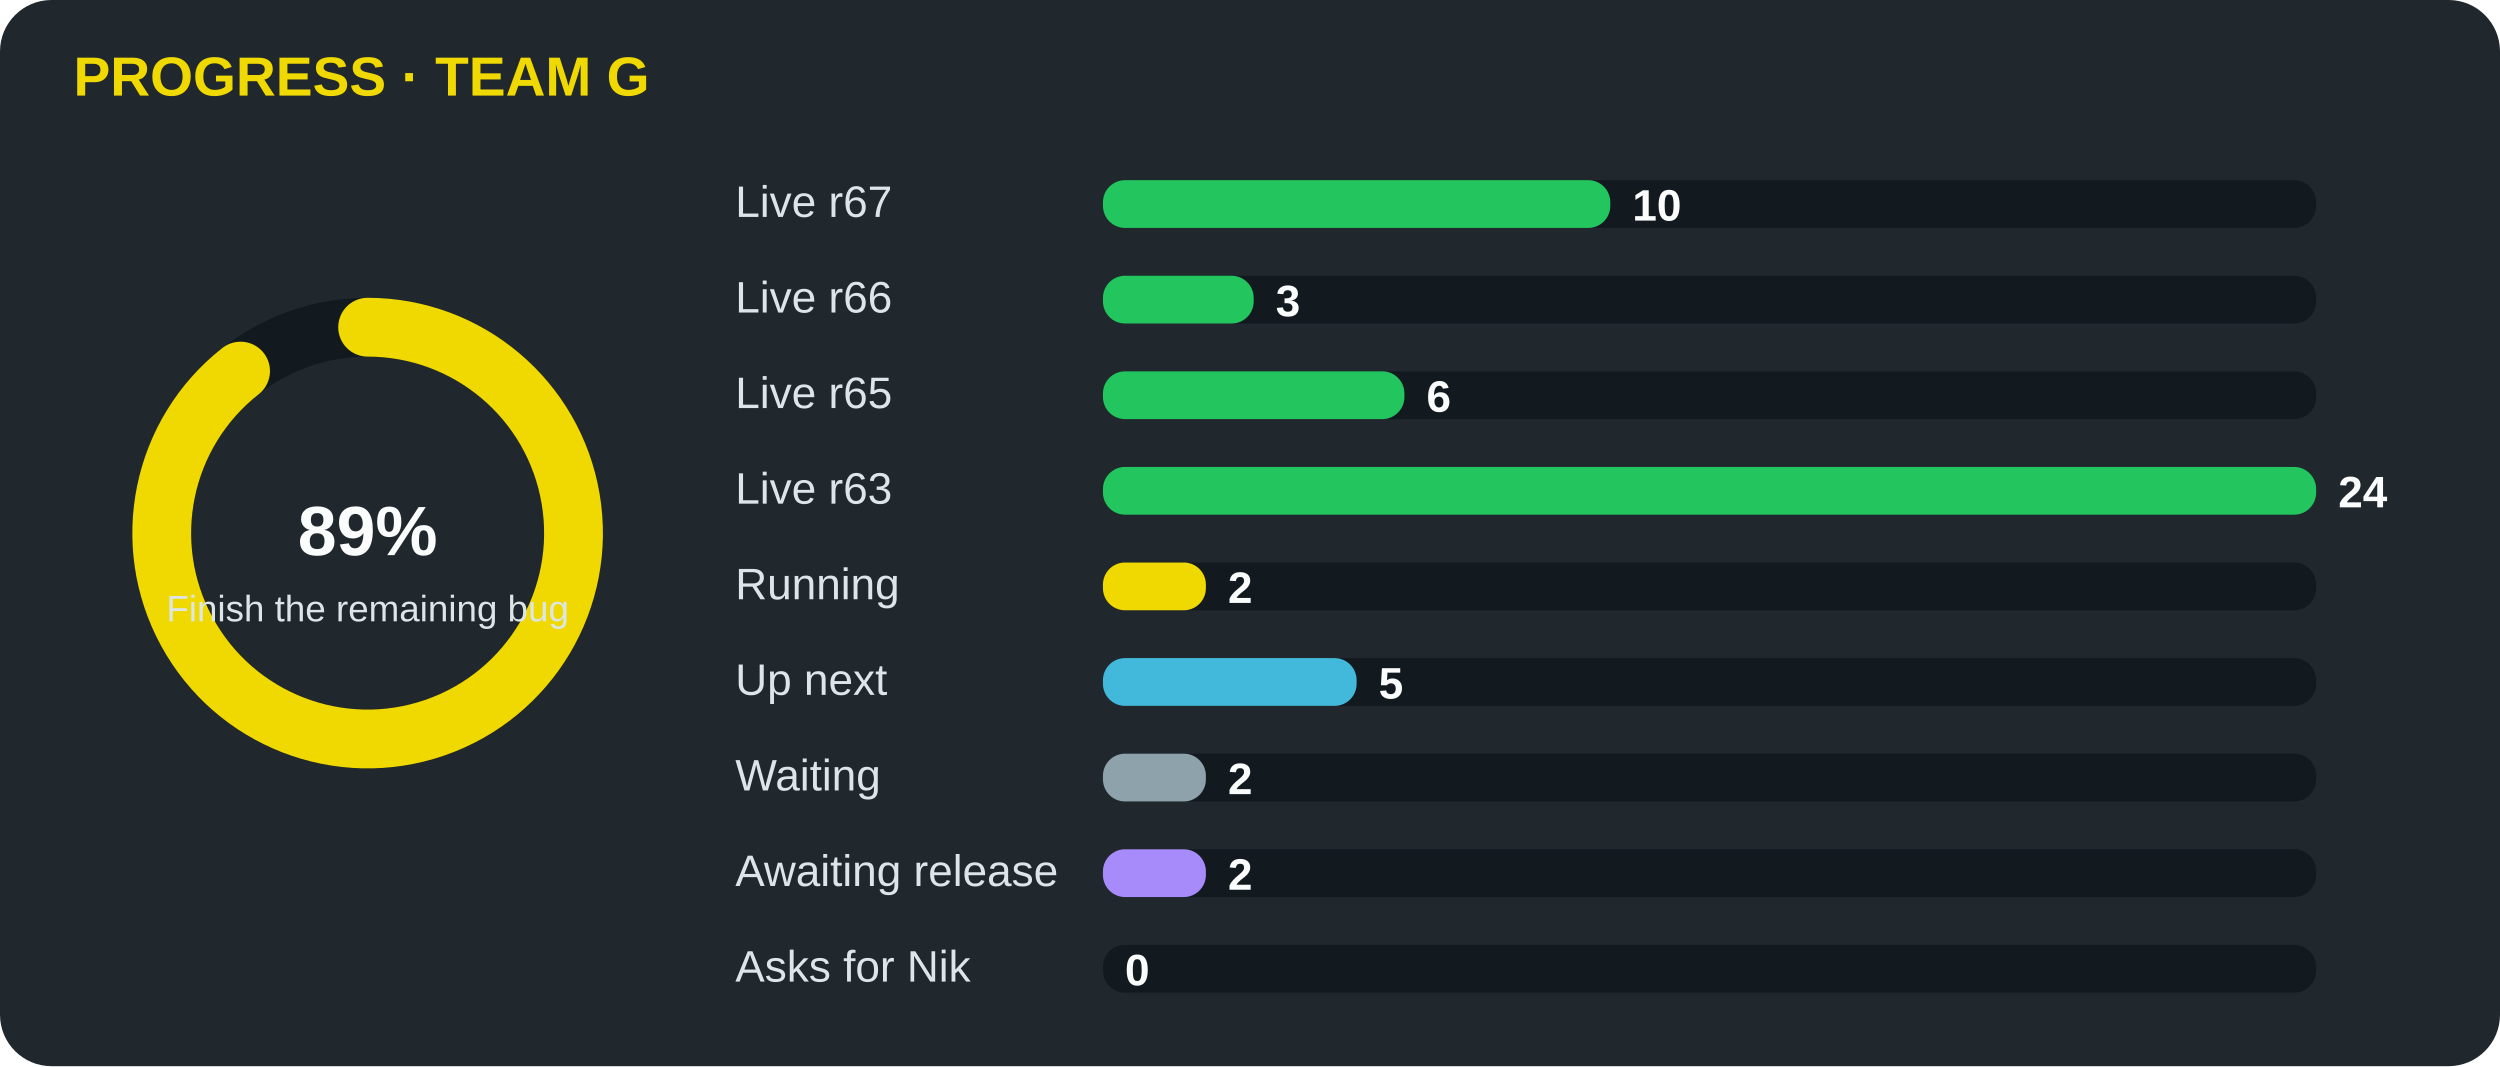
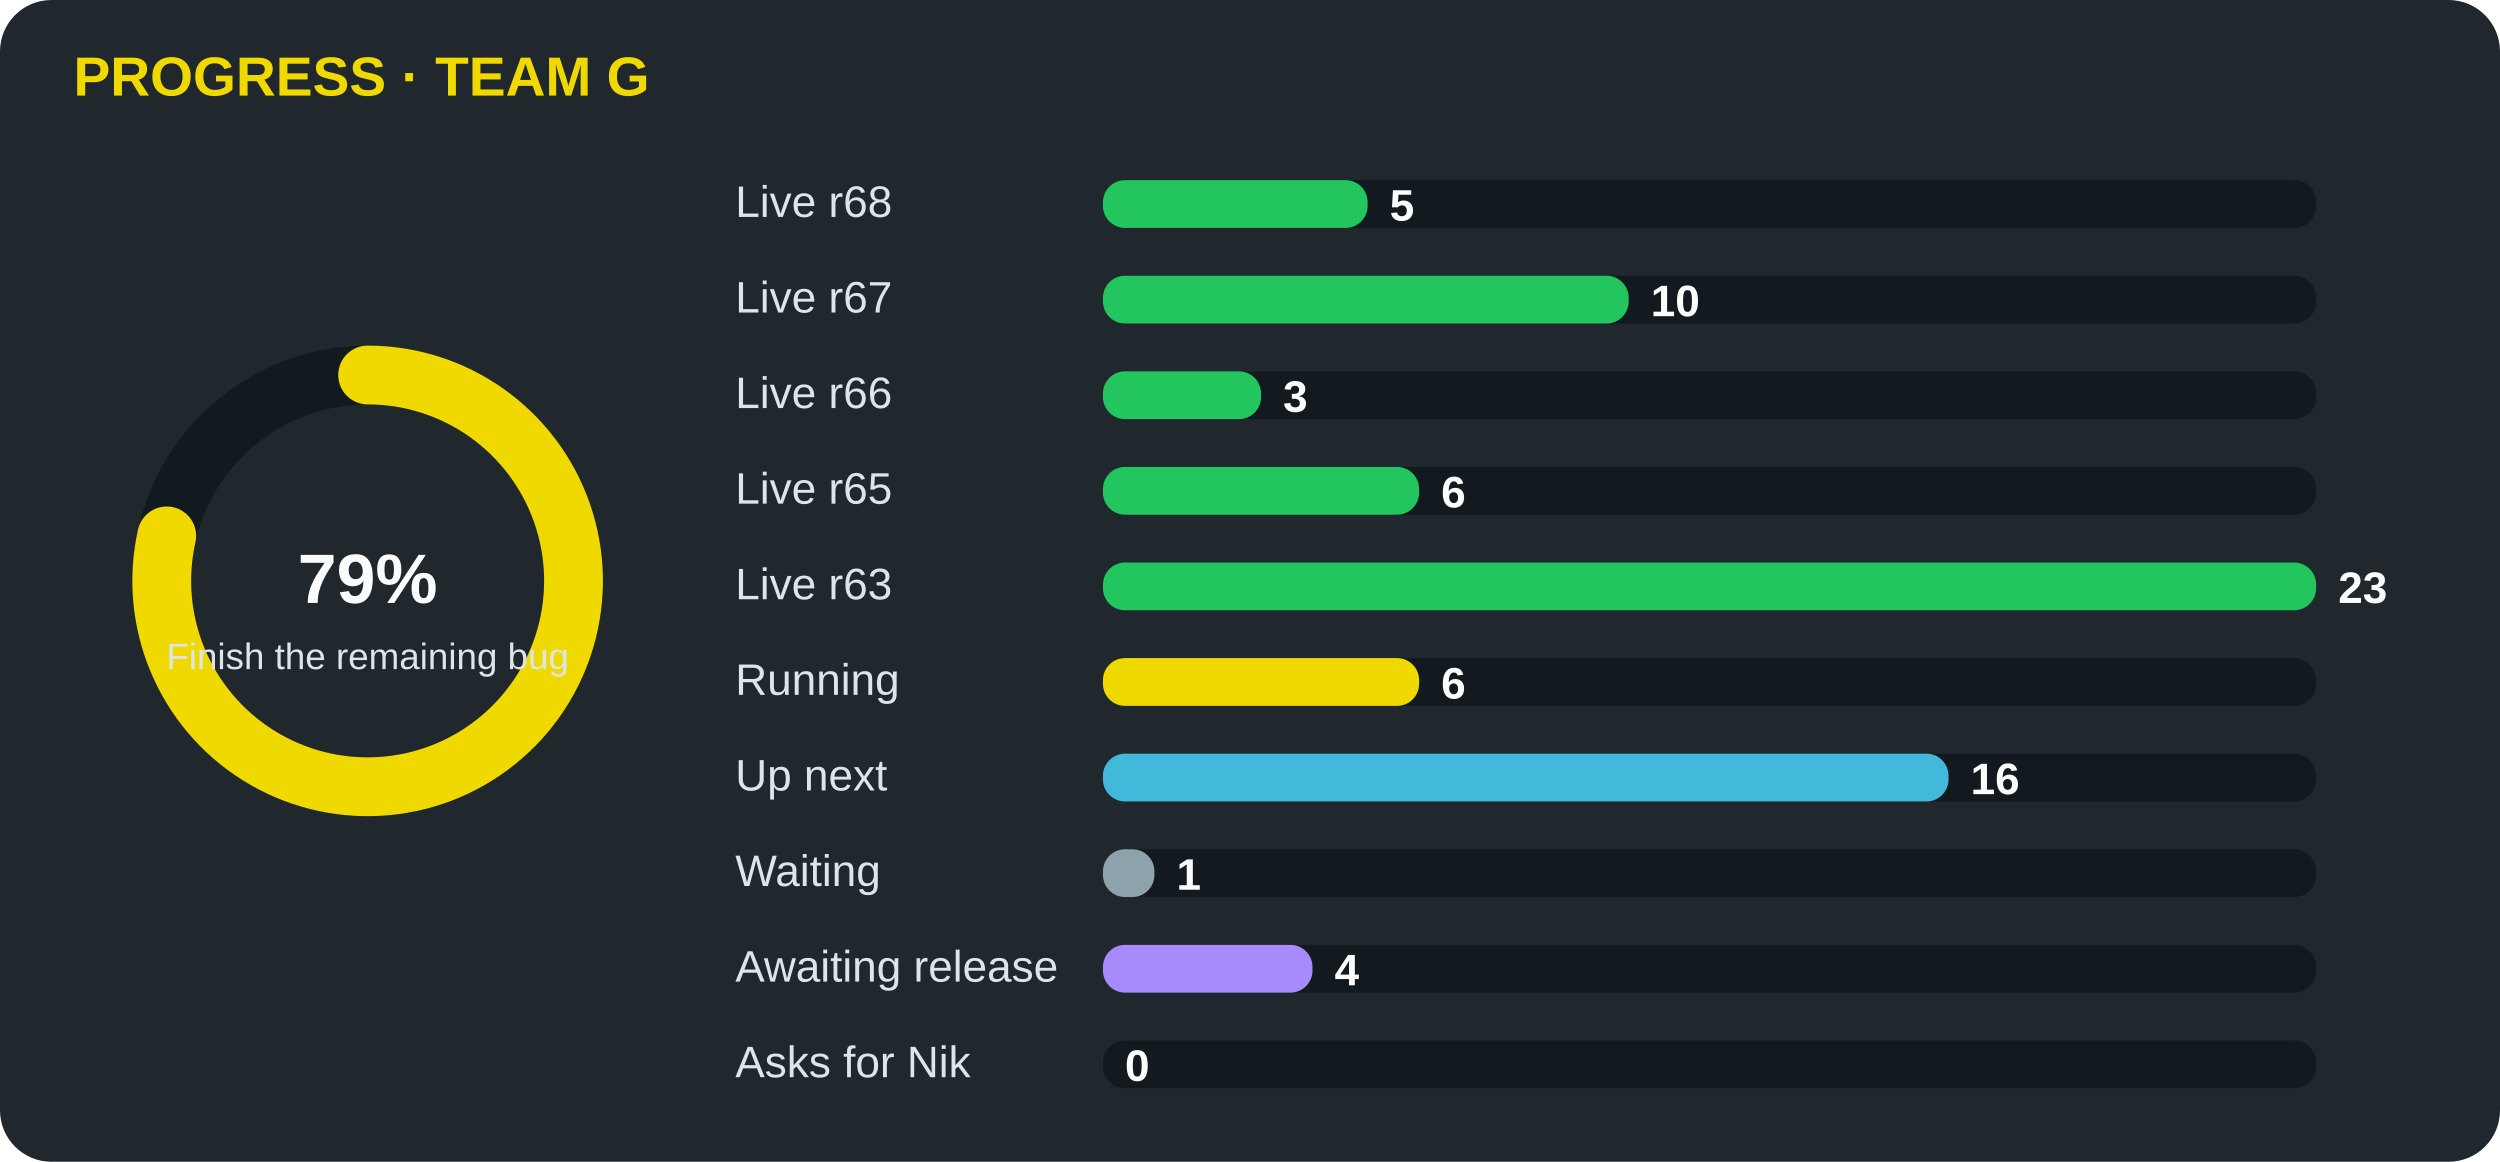
- <svg xmlns="http://www.w3.org/2000/svg" viewBox="0 0 680 290" width="100%">
-   <rect width="680" height="290" rx="14" fill="#20272d" />
+ <svg xmlns="http://www.w3.org/2000/svg" viewBox="0 0 680 316" width="100%">
+   <rect width="680" height="316" rx="14" fill="#20272d" />
  <g font-family="Arial,sans-serif" font-size="12" fill="#dce5e8">
    <text x="20" y="26" fill="#f0d900" font-size="15" font-weight="800">PROGRESS · TEAM G</text>
-     <circle cx="100" cy="145" r="56" fill="none" stroke="#12191f" stroke-width="16" />
-     <path d="M100,89A56,56 0 1 1 65.43,100.94" fill="none" stroke="#f0d900" stroke-width="16" stroke-linecap="round" />
-     <text x="100" y="151" text-anchor="middle" fill="#fbfcfc" font-size="19" font-weight="800">89%</text>
-     <text x="100" y="169" text-anchor="middle" font-size="10">Finish the remaining bug</text>
+     <circle cx="100" cy="158" r="56" fill="none" stroke="#12191f" stroke-width="16" />
+     <path d="M100,102A56,56 0 1 1 45.35,145.77" fill="none" stroke="#f0d900" stroke-width="16" stroke-linecap="round" />
+     <text x="100" y="164" text-anchor="middle" fill="#fbfcfc" font-size="19" font-weight="800">79%</text>
+     <text x="100" y="182" text-anchor="middle" font-size="10">Finish the remaining bug</text>
  </g>
-   <text x="200" y="59" font-family="Arial,sans-serif" font-size="12" fill="#dce5e8">Live r67</text>
+   <text x="200" y="59" font-family="Arial,sans-serif" font-size="12" fill="#dce5e8">Live r68</text>
  <rect x="300" y="49" width="330" height="13" rx="6" fill="#12191f" />
-   <rect x="300" y="49" width="138" height="13" rx="6" fill="#22c55e" />
-   <text x="444" y="60" font-family="Arial,sans-serif" font-size="12" font-weight="700" fill="#fbfcfc">10</text>
-   <text x="200" y="85" font-family="Arial,sans-serif" font-size="12" fill="#dce5e8">Live r66</text>
+   <rect x="300" y="49" width="72" height="13" rx="6" fill="#22c55e" />
+   <text x="378" y="60" font-family="Arial,sans-serif" font-size="12" font-weight="700" fill="#fbfcfc">5</text>
+   <text x="200" y="85" font-family="Arial,sans-serif" font-size="12" fill="#dce5e8">Live r67</text>
  <rect x="300" y="75" width="330" height="13" rx="6" fill="#12191f" />
-   <rect x="300" y="75" width="41" height="13" rx="6" fill="#22c55e" />
-   <text x="347" y="86" font-family="Arial,sans-serif" font-size="12" font-weight="700" fill="#fbfcfc">3</text>
-   <text x="200" y="111" font-family="Arial,sans-serif" font-size="12" fill="#dce5e8">Live r65</text>
+   <rect x="300" y="75" width="143" height="13" rx="6" fill="#22c55e" />
+   <text x="449" y="86" font-family="Arial,sans-serif" font-size="12" font-weight="700" fill="#fbfcfc">10</text>
+   <text x="200" y="111" font-family="Arial,sans-serif" font-size="12" fill="#dce5e8">Live r66</text>
  <rect x="300" y="101" width="330" height="13" rx="6" fill="#12191f" />
-   <rect x="300" y="101" width="82" height="13" rx="6" fill="#22c55e" />
-   <text x="388" y="112" font-family="Arial,sans-serif" font-size="12" font-weight="700" fill="#fbfcfc">6</text>
-   <text x="200" y="137" font-family="Arial,sans-serif" font-size="12" fill="#dce5e8">Live r63</text>
+   <rect x="300" y="101" width="43" height="13" rx="6" fill="#22c55e" />
+   <text x="349" y="112" font-family="Arial,sans-serif" font-size="12" font-weight="700" fill="#fbfcfc">3</text>
+   <text x="200" y="137" font-family="Arial,sans-serif" font-size="12" fill="#dce5e8">Live r65</text>
  <rect x="300" y="127" width="330" height="13" rx="6" fill="#12191f" />
-   <rect x="300" y="127" width="330" height="13" rx="6" fill="#22c55e" />
-   <text x="636" y="138" font-family="Arial,sans-serif" font-size="12" font-weight="700" fill="#fbfcfc">24</text>
-   <text x="200" y="163" font-family="Arial,sans-serif" font-size="12" fill="#dce5e8">Running</text>
+   <rect x="300" y="127" width="86" height="13" rx="6" fill="#22c55e" />
+   <text x="392" y="138" font-family="Arial,sans-serif" font-size="12" font-weight="700" fill="#fbfcfc">6</text>
+   <text x="200" y="163" font-family="Arial,sans-serif" font-size="12" fill="#dce5e8">Live r63</text>
  <rect x="300" y="153" width="330" height="13" rx="6" fill="#12191f" />
-   <rect x="300" y="153" width="28" height="13" rx="6" fill="#f0d900" />
-   <text x="334" y="164" font-family="Arial,sans-serif" font-size="12" font-weight="700" fill="#fbfcfc">2</text>
-   <text x="200" y="189" font-family="Arial,sans-serif" font-size="12" fill="#dce5e8">Up next</text>
+   <rect x="300" y="153" width="330" height="13" rx="6" fill="#22c55e" />
+   <text x="636" y="164" font-family="Arial,sans-serif" font-size="12" font-weight="700" fill="#fbfcfc">23</text>
+   <text x="200" y="189" font-family="Arial,sans-serif" font-size="12" fill="#dce5e8">Running</text>
  <rect x="300" y="179" width="330" height="13" rx="6" fill="#12191f" />
-   <rect x="300" y="179" width="69" height="13" rx="6" fill="#42b9da" />
-   <text x="375" y="190" font-family="Arial,sans-serif" font-size="12" font-weight="700" fill="#fbfcfc">5</text>
-   <text x="200" y="215" font-family="Arial,sans-serif" font-size="12" fill="#dce5e8">Waiting</text>
+   <rect x="300" y="179" width="86" height="13" rx="6" fill="#f0d900" />
+   <text x="392" y="190" font-family="Arial,sans-serif" font-size="12" font-weight="700" fill="#fbfcfc">6</text>
+   <text x="200" y="215" font-family="Arial,sans-serif" font-size="12" fill="#dce5e8">Up next</text>
  <rect x="300" y="205" width="330" height="13" rx="6" fill="#12191f" />
-   <rect x="300" y="205" width="28" height="13" rx="6" fill="#8ea2ac" />
-   <text x="334" y="216" font-family="Arial,sans-serif" font-size="12" font-weight="700" fill="#fbfcfc">2</text>
-   <text x="200" y="241" font-family="Arial,sans-serif" font-size="12" fill="#dce5e8">Awaiting release</text>
+   <rect x="300" y="205" width="230" height="13" rx="6" fill="#42b9da" />
+   <text x="536" y="216" font-family="Arial,sans-serif" font-size="12" font-weight="700" fill="#fbfcfc">16</text>
+   <text x="200" y="241" font-family="Arial,sans-serif" font-size="12" fill="#dce5e8">Waiting</text>
  <rect x="300" y="231" width="330" height="13" rx="6" fill="#12191f" />
-   <rect x="300" y="231" width="28" height="13" rx="6" fill="#a78bfa" />
-   <text x="334" y="242" font-family="Arial,sans-serif" font-size="12" font-weight="700" fill="#fbfcfc">2</text>
-   <text x="200" y="267" font-family="Arial,sans-serif" font-size="12" fill="#dce5e8">Asks for Nik</text>
+   <rect x="300" y="231" width="14" height="13" rx="6" fill="#8ea2ac" />
+   <text x="320" y="242" font-family="Arial,sans-serif" font-size="12" font-weight="700" fill="#fbfcfc">1</text>
+   <text x="200" y="267" font-family="Arial,sans-serif" font-size="12" fill="#dce5e8">Awaiting release</text>
  <rect x="300" y="257" width="330" height="13" rx="6" fill="#12191f" />
-   <rect x="300" y="257" width="0" height="13" rx="6" fill="#f97316" />
-   <text x="306" y="268" font-family="Arial,sans-serif" font-size="12" font-weight="700" fill="#fbfcfc">0</text>
+   <rect x="300" y="257" width="57" height="13" rx="6" fill="#a78bfa" />
+   <text x="363" y="268" font-family="Arial,sans-serif" font-size="12" font-weight="700" fill="#fbfcfc">4</text>
+   <text x="200" y="293" font-family="Arial,sans-serif" font-size="12" fill="#dce5e8">Asks for Nik</text>
+   <rect x="300" y="283" width="330" height="13" rx="6" fill="#12191f" />
+   <rect x="300" y="283" width="0" height="13" rx="6" fill="#f97316" />
+   <text x="306" y="294" font-family="Arial,sans-serif" font-size="12" font-weight="700" fill="#fbfcfc">0</text>
</svg>
